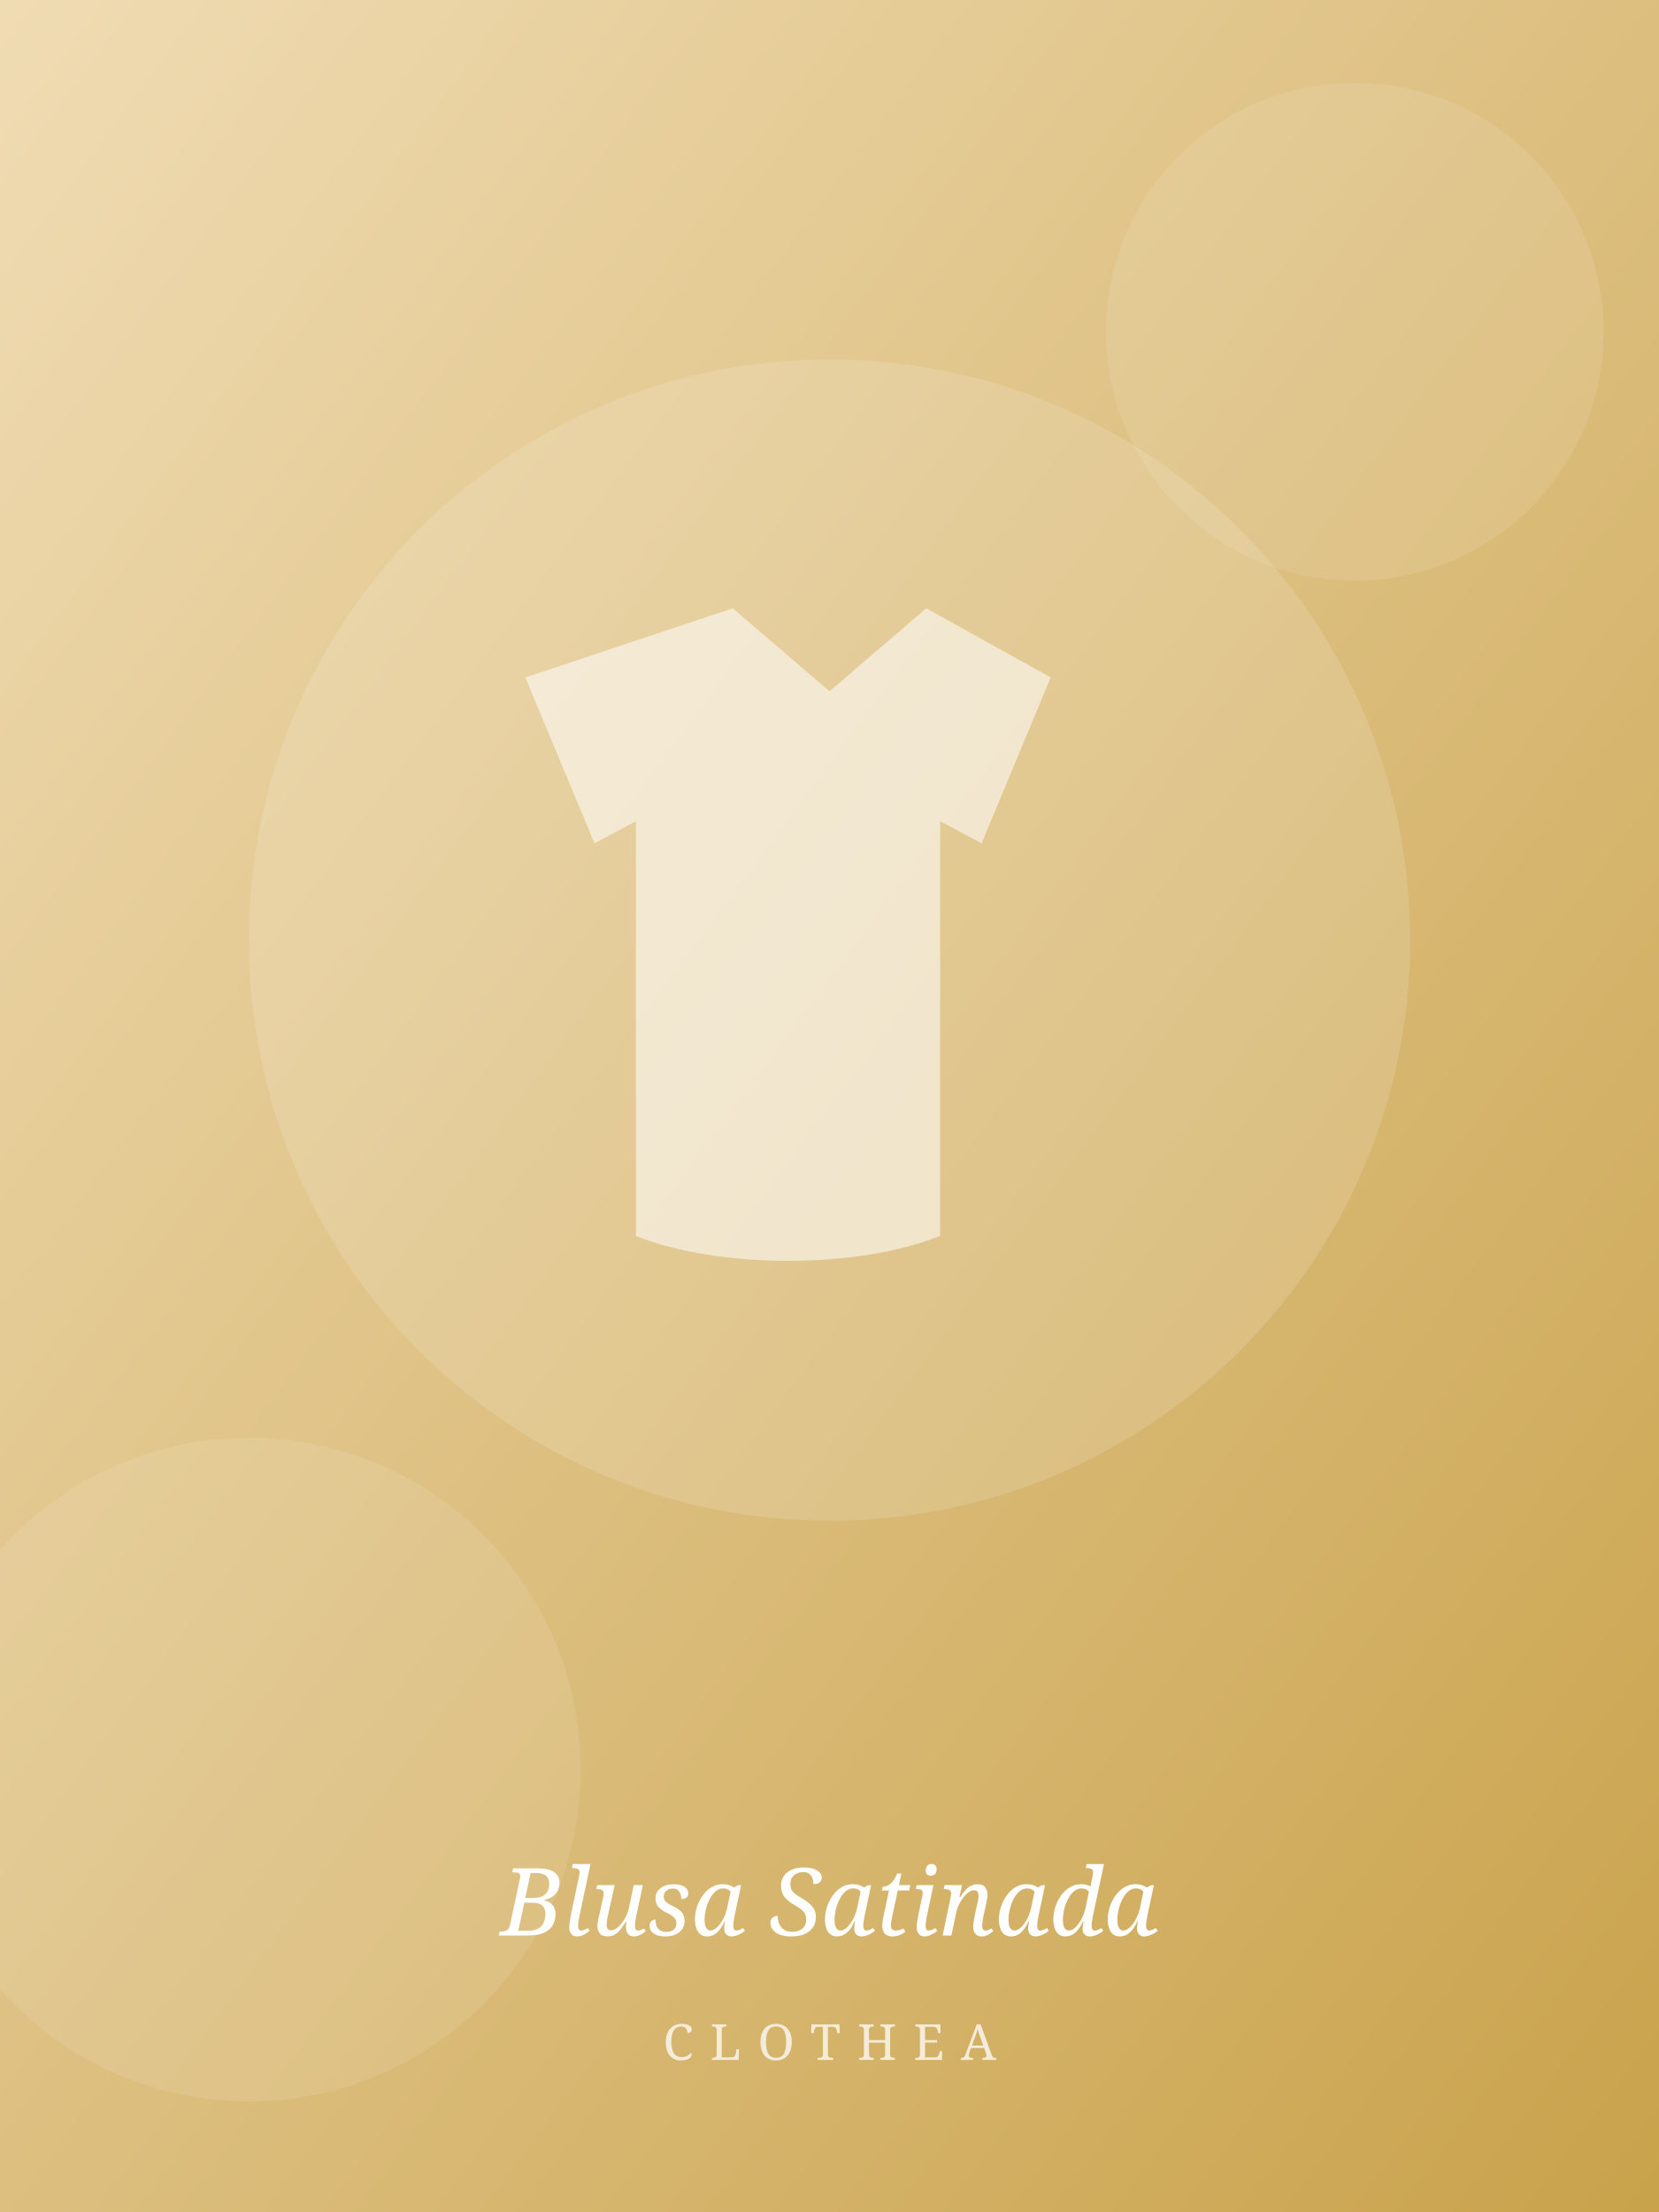
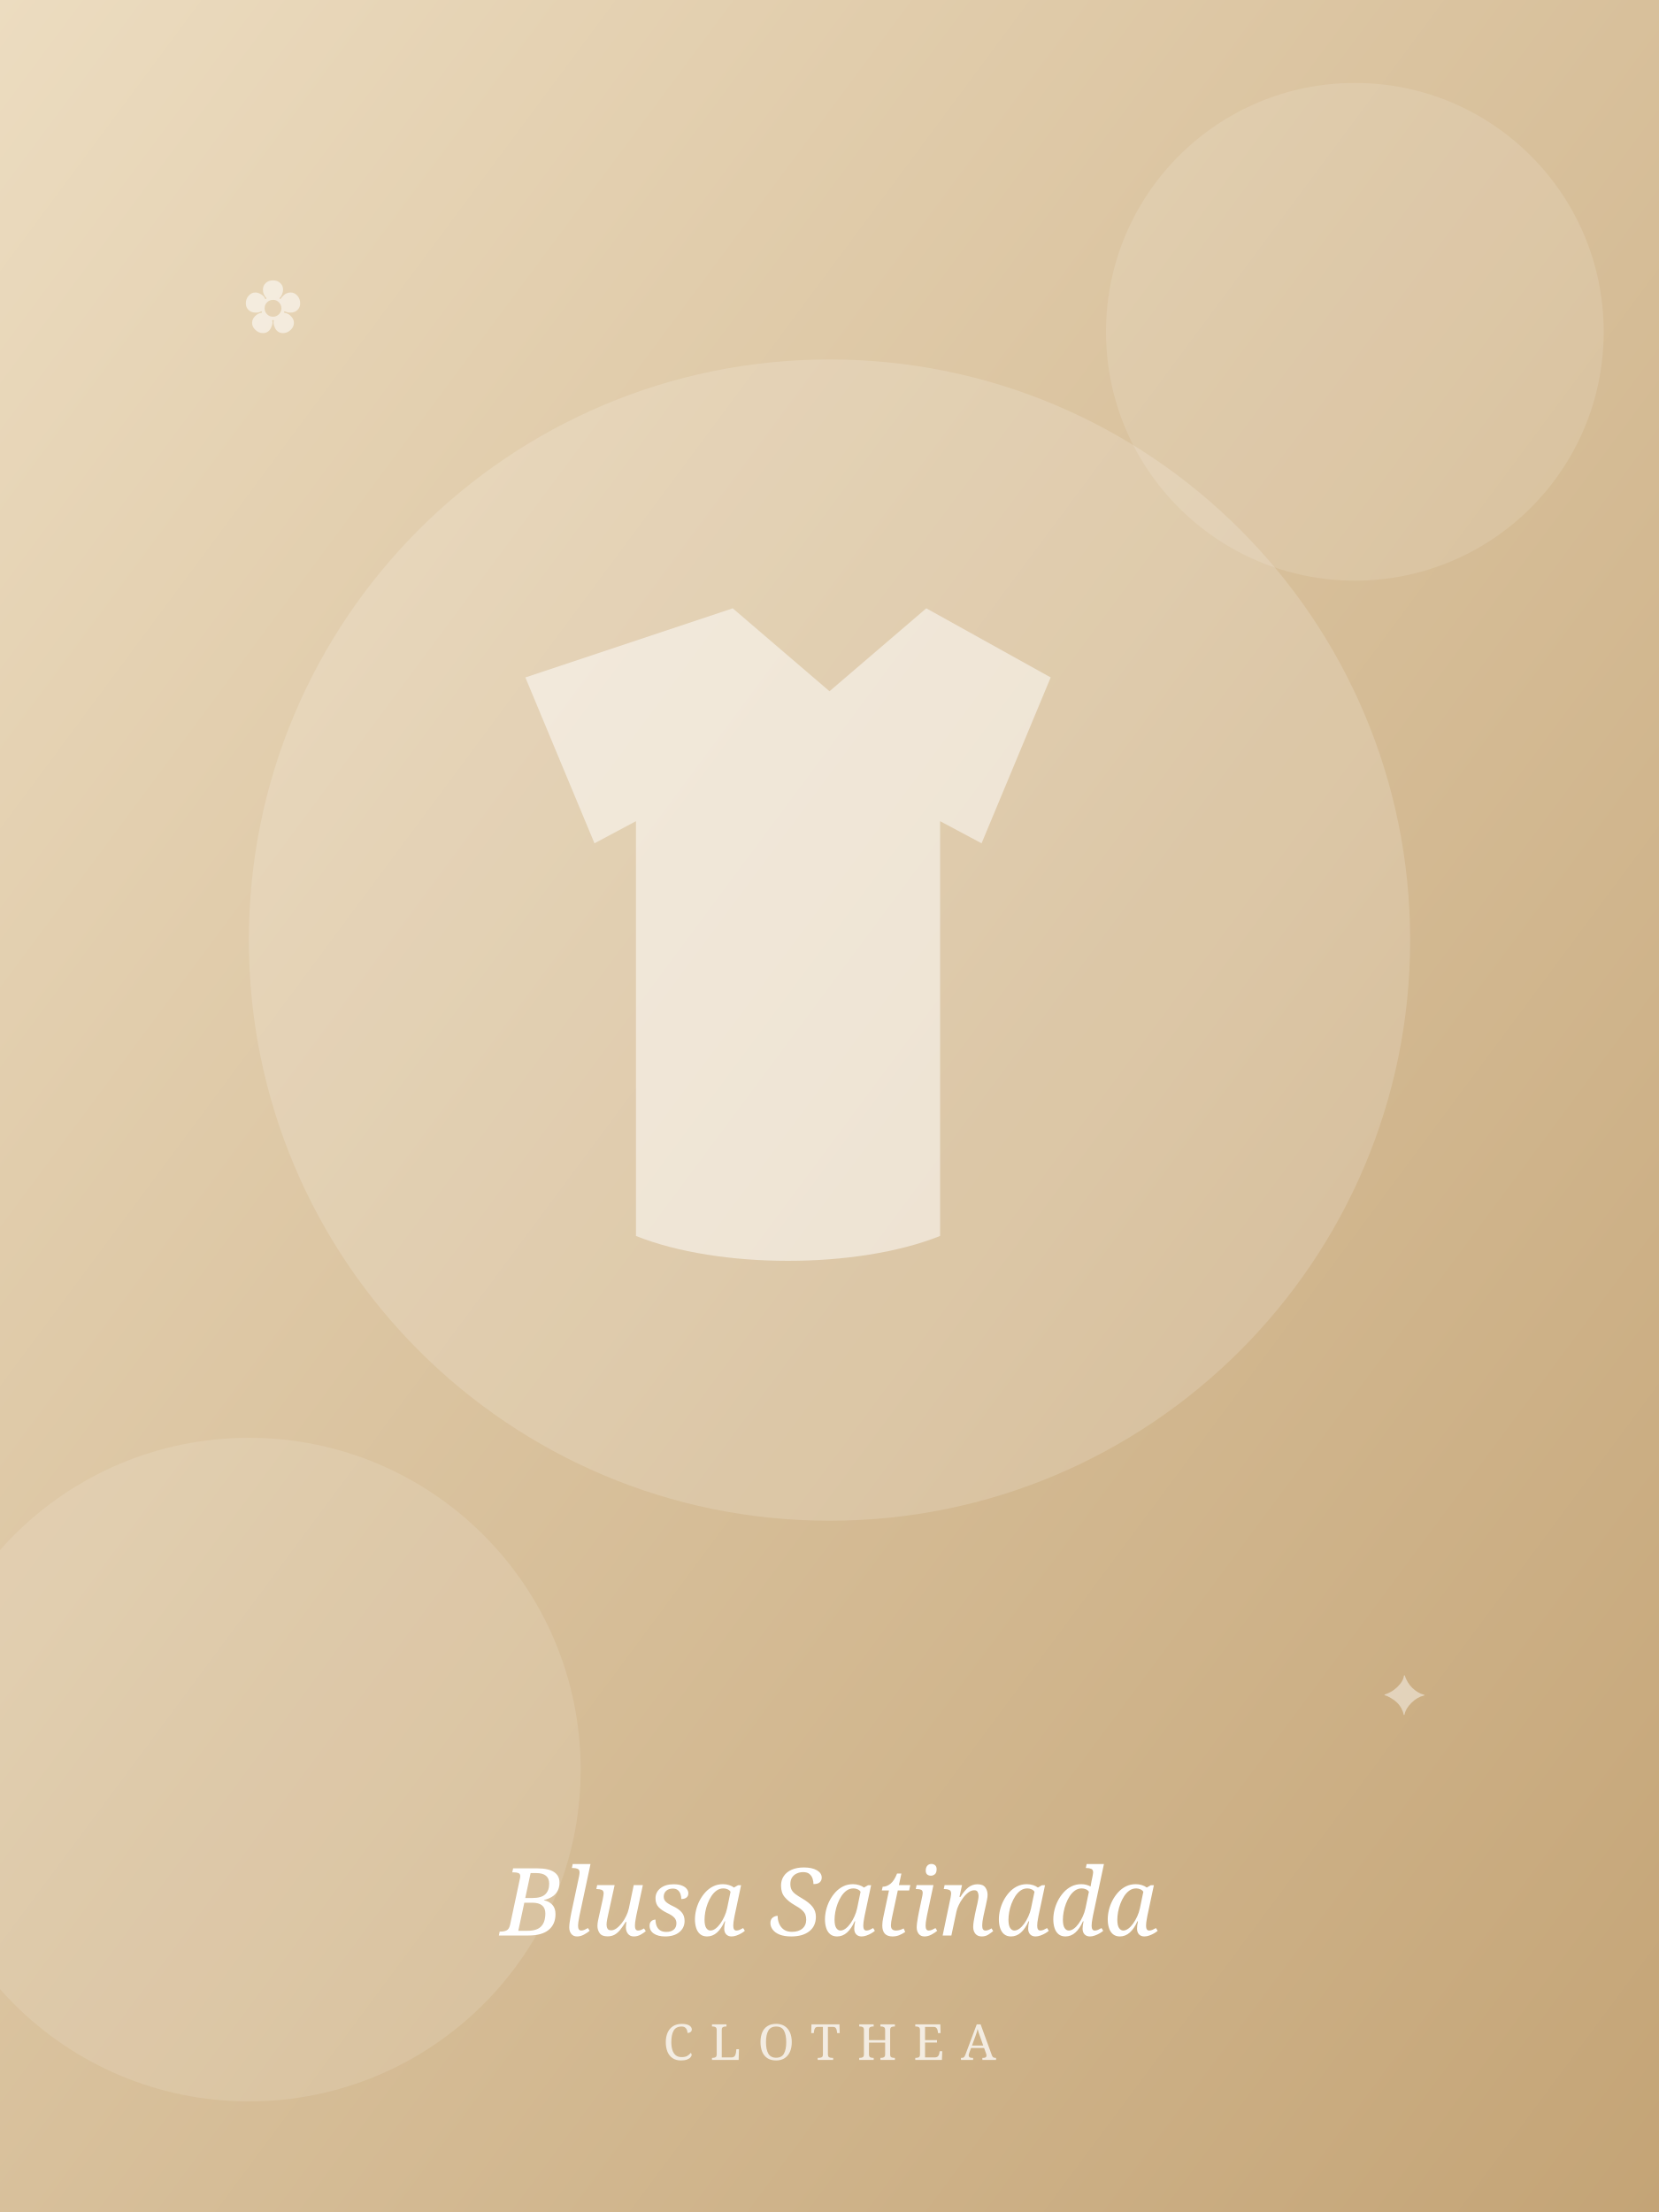
<svg xmlns="http://www.w3.org/2000/svg" width="600" height="800" viewBox="0 0 600 800">
  <defs>
    <linearGradient id="bg" x1="0" y1="0" x2="1" y2="1">
-       <stop offset="0" stop-color="#f0dcb4" />
-       <stop offset="1" stop-color="#c9a24b" />
+       <stop offset="0" stop-color="#ecdcc0" />
+       <stop offset="1" stop-color="#c4a476" />
    </linearGradient>
  </defs>
  <rect width="600" height="800" fill="url(#bg)" />
-   <circle cx="300" cy="340" r="210" fill="rgba(255,255,255,0.14)" />
-   <circle cx="490" cy="120" r="90" fill="rgba(255,255,255,0.10)" />
-   <circle cx="90" cy="640" r="120" fill="rgba(255,255,255,0.10)" />
-   <path d="M265 220 l35 30 35 -30 45 25 -25 60 -15 -8 0 150 c-30 12 -80 12 -110 0 l0 -150 -15 8 -25 -60 z" fill="rgba(255,255,255,0.55)" />
+   <circle cx="300" cy="340" r="210" fill="rgba(255,255,255,0.16)" />
+   <circle cx="490" cy="120" r="90" fill="rgba(255,255,255,0.12)" />
+   <circle cx="90" cy="640" r="120" fill="rgba(255,255,255,0.12)" />
+   <text x="88" y="120" font-family="Georgia, serif" font-size="26" fill="rgba(255,255,255,0.55)">✿</text>
+   <text x="500" y="620" font-family="Georgia, serif" font-size="20" fill="rgba(255,255,255,0.45)">✦</text>
+   <path d="M265 220 l35 30 35 -30 45 25 -25 60 -15 -8 0 150 c-30 12 -80 12 -110 0 l0 -150 -15 8 -25 -60 z" fill="rgba(255,255,255,0.5)" />
  <text x="300" y="700" font-family="Georgia, serif" font-size="34" font-style="italic" text-anchor="middle" fill="#ffffff">Blusa Satinada</text>
  <text x="300" y="745" font-family="Georgia, serif" font-size="18" letter-spacing="6" text-anchor="middle" fill="#ffffff" opacity="0.75">CLOTHEA</text>
</svg>
